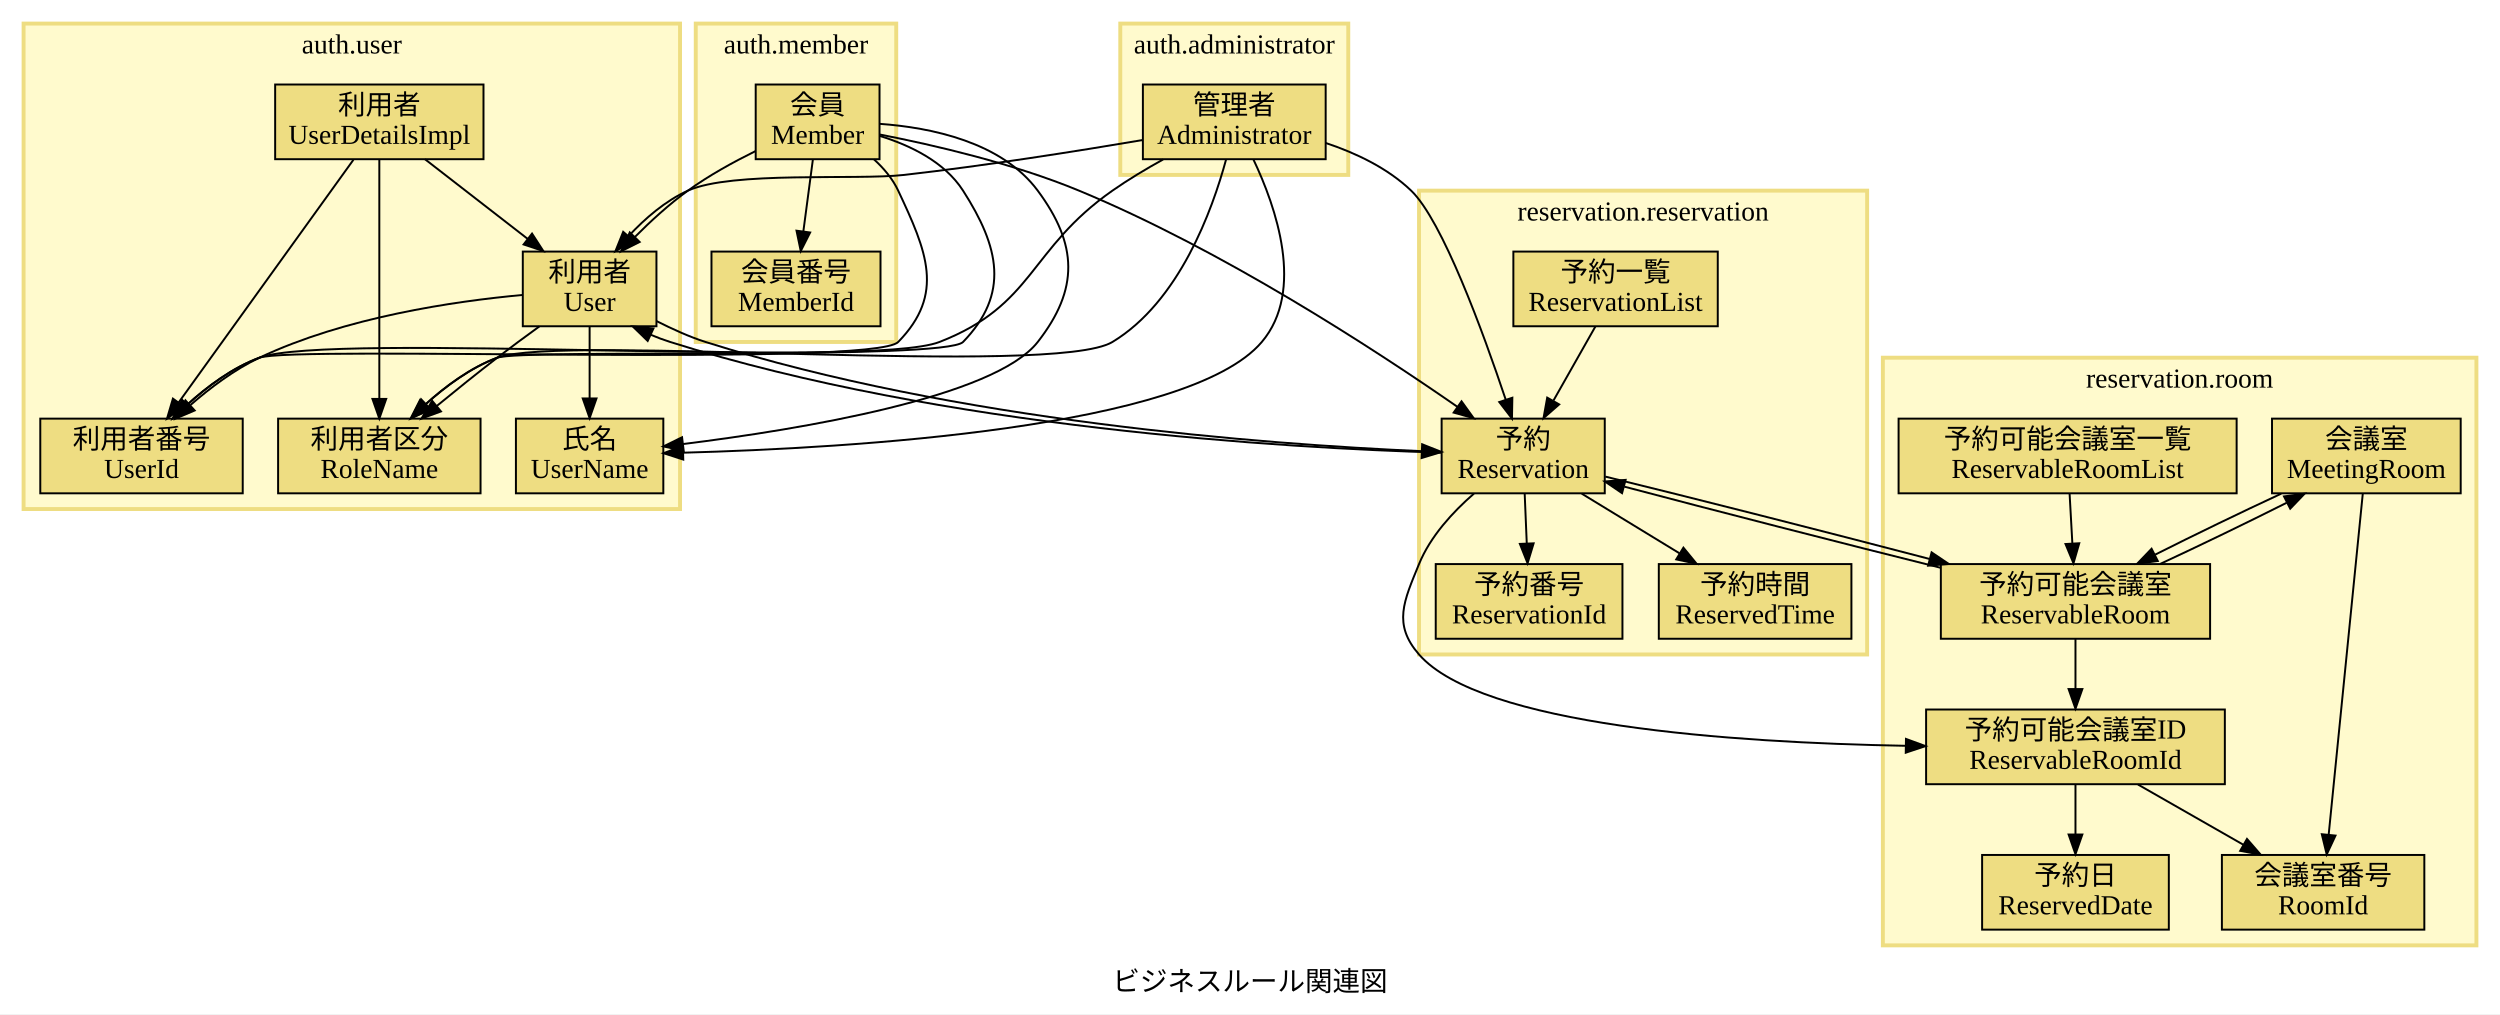
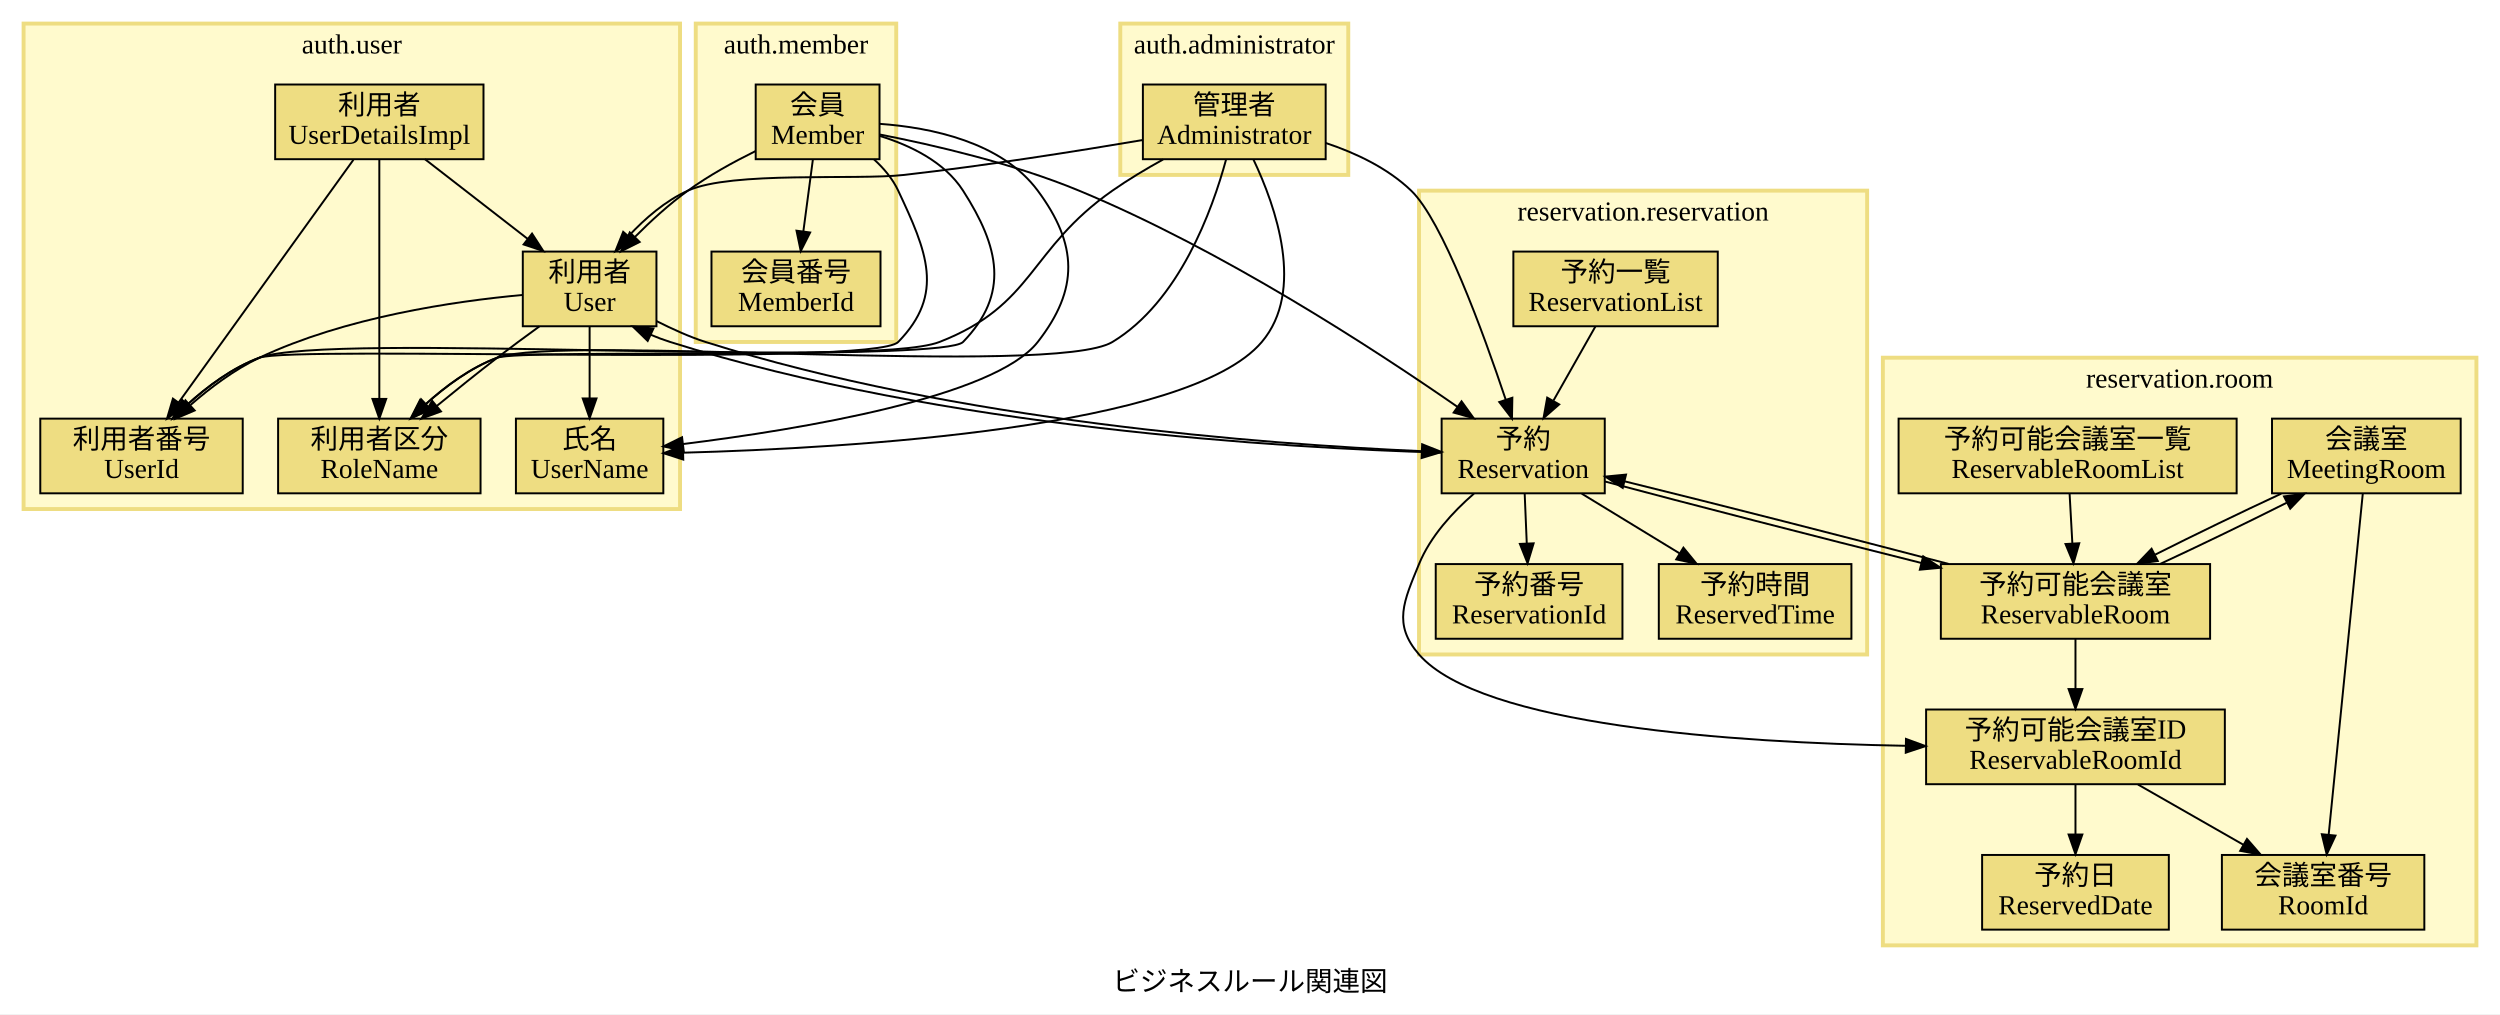
<svg xmlns="http://www.w3.org/2000/svg" width="1272pt" height="516pt" viewBox="0.00 0.00 1272.00 516.00">
  <g id="graph0" class="graph" transform="scale(1 1) rotate(0) translate(4 512)">
    <polygon fill="white" stroke="transparent" points="-4,4 -4,-512 1268,-512 1268,4 -4,4" />
    <text text-anchor="middle" x="632" y="-7.8" font-family="Times New Roman,serif" font-size="14.00">ビジネスルール関連図
        </text>
+     <g id="clust3" class="cluster">
+       <polygon fill="lemonchiffon" stroke="#eedd82" stroke-width="2" points="8,-253 8,-500 342,-500 342,-253 8,-253" />
+       <text text-anchor="middle" x="175" y="-484.8" font-family="Times New Roman,serif" font-size="14.00">
+                 auth.user
+             </text>
+     </g>
+     <g id="clust5" class="cluster">
+       <polygon fill="lemonchiffon" stroke="#eedd82" stroke-width="2" points="954,-31 954,-330 1256,-330 1256,-31 954,-31" />
+       <text text-anchor="middle" x="1105" y="-314.8" font-family="Times New Roman,serif" font-size="14.00">
+                 reservation.room
+             </text>
+     </g>
+     <g id="clust4" class="cluster">
+       <polygon fill="lemonchiffon" stroke="#eedd82" stroke-width="2" points="718,-179 718,-415 946,-415 946,-179 718,-179" />
+       <text text-anchor="middle" x="832" y="-399.8" font-family="Times New Roman,serif" font-size="14.00">
+                 reservation.reservation
+             </text>
+     </g>
+     <g id="clust1" class="cluster">
+       <polygon fill="lemonchiffon" stroke="#eedd82" stroke-width="2" points="566,-423 566,-500 682,-500 682,-423 566,-423" />
+       <text text-anchor="middle" x="624" y="-484.8" font-family="Times New Roman,serif" font-size="14.00">
+                 auth.administrator
+             </text>
+     </g>
    <g id="clust2" class="cluster">
      <polygon fill="lemonchiffon" stroke="#eedd82" stroke-width="2" points="350,-338 350,-500 452,-500 452,-338 350,-338" />
      <text text-anchor="middle" x="401" y="-484.8" font-family="Times New Roman,serif" font-size="14.00">
                auth.member
            </text>
    </g>
-     <g id="clust3" class="cluster">
-       <polygon fill="lemonchiffon" stroke="#eedd82" stroke-width="2" points="8,-253 8,-500 342,-500 342,-253 8,-253" />
-       <text text-anchor="middle" x="175" y="-484.8" font-family="Times New Roman,serif" font-size="14.00">
-                 auth.user
-             </text>
-     </g>
-     <g id="clust4" class="cluster">
-       <polygon fill="lemonchiffon" stroke="#eedd82" stroke-width="2" points="718,-179 718,-415 946,-415 946,-179 718,-179" />
-       <text text-anchor="middle" x="832" y="-399.8" font-family="Times New Roman,serif" font-size="14.00">
-                 reservation.reservation
-             </text>
-     </g>
-     <g id="clust1" class="cluster">
-       <polygon fill="lemonchiffon" stroke="#eedd82" stroke-width="2" points="566,-423 566,-500 682,-500 682,-423 566,-423" />
-       <text text-anchor="middle" x="624" y="-484.8" font-family="Times New Roman,serif" font-size="14.00">
-                 auth.administrator
-             </text>
-     </g>
-     <g id="clust5" class="cluster">
-       <polygon fill="lemonchiffon" stroke="#eedd82" stroke-width="2" points="954,-31 954,-330 1256,-330 1256,-31 954,-31" />
-       <text text-anchor="middle" x="1105" y="-314.8" font-family="Times New Roman,serif" font-size="14.00">
-                 reservation.room
-             </text>
-     </g>
    <g id="node1" class="node">
      <polygon fill="#eedd82" stroke="black" points="670.5,-469 577.5,-469 577.5,-431 670.5,-431 670.5,-469" />
      <text text-anchor="middle" x="624" y="-453.8" font-family="Times New Roman,serif" font-size="14.00">管理者
            </text>
      <text text-anchor="middle" x="624" y="-438.8" font-family="Times New Roman,serif" font-size="14.00">
                Administrator
            </text>
    </g>
    <g id="node4" class="node">
      <polygon fill="#eedd82" stroke="black" points="240.5,-299 137.5,-299 137.5,-261 240.5,-261 240.5,-299" />
      <text text-anchor="middle" x="189" y="-283.8" font-family="Times New Roman,serif" font-size="14.00">利用者区分
            </text>
      <text text-anchor="middle" x="189" y="-268.8" font-family="Times New Roman,serif" font-size="14.00">
                RoleName
            </text>
    </g>
    <g id="edge1" class="edge">
      <path fill="none" stroke="black" d="M619.84,-430.89C612.84,-405.08 596.01,-358.55 562,-338 532.22,-320.01 281.62,-342.1 249,-330 235.33,-324.93 222.49,-315.37 212.21,-306.03" />
      <polygon fill="black" stroke="black" points="214.53,-303.41 204.89,-299.01 209.69,-308.46 214.53,-303.41" />
    </g>
    <g id="node5" class="node">
      <polygon fill="#eedd82" stroke="black" points="330,-384 262,-384 262,-346 330,-346 330,-384" />
      <text text-anchor="middle" x="296" y="-368.8" font-family="Times New Roman,serif" font-size="14.00">利用者
            </text>
      <text text-anchor="middle" x="296" y="-353.8" font-family="Times New Roman,serif" font-size="14.00">User
            </text>
    </g>
    <g id="edge2" class="edge">
      <path fill="none" stroke="black" d="M577.43,-440.76C543.78,-435.05 497.2,-427.68 456,-423 431.65,-420.23 368.34,-425.08 346,-415 334.52,-409.82 324.14,-400.8 315.85,-391.9" />
      <polygon fill="black" stroke="black" points="318.35,-389.44 309.13,-384.21 313.08,-394.05 318.35,-389.44" />
    </g>
    <g id="node7" class="node">
      <polygon fill="#eedd82" stroke="black" points="119.5,-299 16.5,-299 16.5,-261 119.5,-261 119.5,-299" />
      <text text-anchor="middle" x="68" y="-283.8" font-family="Times New Roman,serif" font-size="14.00">利用者番号
            </text>
      <text text-anchor="middle" x="68" y="-268.8" font-family="Times New Roman,serif" font-size="14.00">UserId
            </text>
    </g>
    <g id="edge3" class="edge">
      <path fill="none" stroke="black" d="M587.79,-430.87C579.12,-426.06 570.05,-420.63 562,-415 519.41,-385.22 522.43,-356.84 474,-338 438.16,-324.06 164.07,-343.33 128,-330 114.33,-324.95 101.48,-315.39 91.21,-306.05" />
      <polygon fill="black" stroke="black" points="93.52,-303.42 83.88,-299.03 88.68,-308.47 93.52,-303.42" />
    </g>
    <g id="node8" class="node">
      <polygon fill="#eedd82" stroke="black" points="333.5,-299 258.5,-299 258.5,-261 333.5,-261 333.5,-299" />
      <text text-anchor="middle" x="296" y="-283.8" font-family="Times New Roman,serif" font-size="14.00">氏名
            </text>
      <text text-anchor="middle" x="296" y="-268.8" font-family="Times New Roman,serif" font-size="14.00">
                UserName
            </text>
    </g>
    <g id="edge4" class="edge">
      <path fill="none" stroke="black" d="M633.72,-430.9C645.19,-406.77 660.1,-364.08 638,-338 600.84,-294.13 428.7,-283.99 343.72,-281.67" />
      <polygon fill="black" stroke="black" points="343.64,-278.17 333.56,-281.42 343.47,-285.17 343.64,-278.17" />
    </g>
    <g id="node9" class="node">
      <polygon fill="#eedd82" stroke="black" points="812.5,-299 729.5,-299 729.5,-261 812.5,-261 812.5,-299" />
      <text text-anchor="middle" x="771" y="-283.8" font-family="Times New Roman,serif" font-size="14.00">予約
            </text>
      <text text-anchor="middle" x="771" y="-268.8" font-family="Times New Roman,serif" font-size="14.00">
                Reservation
            </text>
    </g>
    <g id="edge5" class="edge">
      <path fill="none" stroke="black" d="M670.57,-439.24C685.91,-434.13 702.07,-426.45 714,-415 729.89,-399.74 750.57,-343.15 762.14,-308.57" />
      <polygon fill="black" stroke="black" points="765.48,-309.63 765.29,-299.04 758.83,-307.44 765.48,-309.63" />
    </g>
    <g id="node2" class="node">
      <polygon fill="#eedd82" stroke="black" points="443.5,-469 380.5,-469 380.5,-431 443.5,-431 443.5,-469" />
      <text text-anchor="middle" x="412" y="-453.8" font-family="Times New Roman,serif" font-size="14.00">会員
            </text>
      <text text-anchor="middle" x="412" y="-438.8" font-family="Times New Roman,serif" font-size="14.00">Member
            </text>
    </g>
    <g id="node3" class="node">
      <polygon fill="#eedd82" stroke="black" points="444,-384 358,-384 358,-346 444,-346 444,-384" />
      <text text-anchor="middle" x="401" y="-368.8" font-family="Times New Roman,serif" font-size="14.00">会員番号
            </text>
      <text text-anchor="middle" x="401" y="-353.8" font-family="Times New Roman,serif" font-size="14.00">
                MemberId
            </text>
    </g>
    <g id="edge6" class="edge">
      <path fill="none" stroke="black" d="M409.61,-430.99C408.2,-420.3 406.37,-406.5 404.76,-394.37" />
      <polygon fill="black" stroke="black" points="408.2,-393.71 403.42,-384.26 401.26,-394.63 408.2,-393.71" />
    </g>
    <g id="edge7" class="edge">
      <path fill="none" stroke="black" d="M443.57,-442.86C459.17,-438.06 476.61,-429.64 486,-415 504.47,-386.19 509.79,-362.6 486,-338 476.84,-328.53 261.33,-334.63 249,-330 235.56,-324.95 222.89,-315.59 212.69,-306.39" />
      <polygon fill="black" stroke="black" points="215.06,-303.81 205.4,-299.46 210.24,-308.89 215.06,-303.81" />
    </g>
    <g id="edge8" class="edge">
      <path fill="none" stroke="black" d="M380.32,-435.08C369.05,-429.52 356.55,-422.62 346,-415 336.5,-408.14 327.05,-399.49 318.98,-391.37" />
      <polygon fill="black" stroke="black" points="321.45,-388.89 311.98,-384.14 316.42,-393.76 321.45,-388.89" />
    </g>
    <g id="edge9" class="edge">
      <path fill="none" stroke="black" d="M440.71,-430.89C445.69,-426.35 450.17,-421.03 453,-415 467.55,-384.03 476.9,-362.49 453,-338 440.39,-325.07 144.94,-336.27 128,-330 114.33,-324.94 101.48,-315.38 91.21,-306.04" />
      <polygon fill="black" stroke="black" points="93.53,-303.41 83.88,-299.02 88.68,-308.47 93.53,-303.41" />
    </g>
    <g id="edge10" class="edge">
      <path fill="none" stroke="black" d="M443.59,-448.99C469.8,-447.1 505.66,-439.73 524,-415 544.38,-387.51 545.06,-364.97 524,-338 502.04,-309.88 403.68,-293.58 343.55,-286.07" />
      <polygon fill="black" stroke="black" points="343.87,-282.58 333.53,-284.86 343.03,-289.53 343.87,-282.58" />
    </g>
    <g id="edge11" class="edge">
      <path fill="none" stroke="black" d="M443.72,-443.54C471.19,-438.19 511.64,-428.82 545,-415 617.54,-384.95 694.71,-334.72 737.49,-305.04" />
      <polygon fill="black" stroke="black" points="739.63,-307.81 745.83,-299.21 735.62,-302.07 739.63,-307.81" />
    </g>
    <g id="edge12" class="edge">
      <path fill="none" stroke="black" d="M270.43,-345.92C263.42,-340.85 255.87,-335.28 249,-330 238.84,-322.19 227.93,-313.4 218.23,-305.44" />
      <polygon fill="black" stroke="black" points="220.36,-302.66 210.42,-299 215.9,-308.06 220.36,-302.66" />
    </g>
    <g id="edge13" class="edge">
      <path fill="none" stroke="black" d="M261.98,-361.93C226.93,-358.72 171.44,-350.57 128,-330 115.34,-324 103.05,-314.78 92.92,-305.94" />
      <polygon fill="black" stroke="black" points="95.05,-303.15 85.3,-299 90.34,-308.32 95.05,-303.15" />
    </g>
    <g id="edge14" class="edge">
      <path fill="none" stroke="black" d="M296,-345.99C296,-335.3 296,-321.5 296,-309.37" />
      <polygon fill="black" stroke="black" points="299.5,-309.26 296,-299.26 292.5,-309.26 299.5,-309.26" />
    </g>
    <g id="edge15" class="edge">
      <path fill="none" stroke="black" d="M330.1,-348.6C338.13,-344.57 346.7,-340.63 355,-338 482.03,-297.81 639.15,-285.96 719.14,-282.46" />
      <polygon fill="black" stroke="black" points="719.59,-285.95 729.44,-282.04 719.3,-278.95 719.59,-285.95" />
    </g>
    <g id="node6" class="node">
      <polygon fill="#eedd82" stroke="black" points="242,-469 136,-469 136,-431 242,-431 242,-469" />
      <text text-anchor="middle" x="189" y="-453.8" font-family="Times New Roman,serif" font-size="14.00">利用者
            </text>
      <text text-anchor="middle" x="189" y="-438.8" font-family="Times New Roman,serif" font-size="14.00">
                UserDetailsImpl
            </text>
    </g>
    <g id="edge16" class="edge">
      <path fill="none" stroke="black" d="M189,-430.7C189,-401.46 189,-343.99 189,-309.39" />
      <polygon fill="black" stroke="black" points="192.5,-309.02 189,-299.02 185.5,-309.02 192.5,-309.02" />
    </g>
    <g id="edge17" class="edge">
      <path fill="none" stroke="black" d="M212.22,-430.99C227.54,-419.11 247.79,-403.4 264.55,-390.4" />
      <polygon fill="black" stroke="black" points="266.7,-393.16 272.46,-384.26 262.41,-387.62 266.7,-393.16" />
    </g>
    <g id="edge18" class="edge">
      <path fill="none" stroke="black" d="M175.82,-430.7C154.31,-400.83 111.57,-341.49 86.85,-307.17" />
      <polygon fill="black" stroke="black" points="89.66,-305.09 80.98,-299.02 83.98,-309.18 89.66,-305.09" />
    </g>
    <g id="edge19" class="edge">
      <path fill="none" stroke="black" d="M729.27,-281.69C650.44,-284.01 475.76,-294.1 337,-338 333.68,-339.05 330.32,-340.31 327.01,-341.7" />
      <polygon fill="black" stroke="black" points="325.54,-338.53 317.93,-345.91 328.48,-344.88 325.54,-338.53" />
    </g>
    <g id="node10" class="node">
      <polygon fill="#eedd82" stroke="black" points="821.5,-225 726.5,-225 726.5,-187 821.5,-187 821.5,-225" />
      <text text-anchor="middle" x="774" y="-209.8" font-family="Times New Roman,serif" font-size="14.00">予約番号
            </text>
      <text text-anchor="middle" x="774" y="-194.8" font-family="Times New Roman,serif" font-size="14.00">
                ReservationId
            </text>
    </g>
    <g id="edge20" class="edge">
      <path fill="none" stroke="black" d="M771.76,-260.83C772.08,-253.13 772.46,-243.97 772.82,-235.42" />
      <polygon fill="black" stroke="black" points="776.31,-235.55 773.23,-225.41 769.32,-235.26 776.31,-235.55" />
    </g>
    <g id="node12" class="node">
      <polygon fill="#eedd82" stroke="black" points="938,-225 840,-225 840,-187 938,-187 938,-225" />
      <text text-anchor="middle" x="889" y="-209.8" font-family="Times New Roman,serif" font-size="14.00">予約時間
            </text>
      <text text-anchor="middle" x="889" y="-194.8" font-family="Times New Roman,serif" font-size="14.00">
                ReservedTime
            </text>
    </g>
    <g id="edge21" class="edge">
      <path fill="none" stroke="black" d="M800.78,-260.83C815.87,-251.62 834.38,-240.33 850.53,-230.47" />
      <polygon fill="black" stroke="black" points="852.52,-233.36 859.23,-225.16 848.87,-227.38 852.52,-233.36" />
    </g>
    <g id="node14" class="node">
      <polygon fill="#eedd82" stroke="black" points="1120.5,-225 983.5,-225 983.5,-187 1120.5,-187 1120.5,-225" />
      <text text-anchor="middle" x="1052" y="-209.8" font-family="Times New Roman,serif" font-size="14.00">
                予約可能会議室
            </text>
      <text text-anchor="middle" x="1052" y="-194.8" font-family="Times New Roman,serif" font-size="14.00">
                ReservableRoom
            </text>
    </g>
    <g id="edge22" class="edge">
-       <path fill="none" stroke="black" d="M812.77,-269.51C856.2,-258.91 924.9,-241.43 977.6,-227.64" />
-       <polygon fill="black" stroke="black" points="978.8,-230.95 987.58,-225.03 977.02,-224.18 978.8,-230.95" />
+       <path fill="none" stroke="black" d="M812.54,-267.03C854.82,-255.74 921.25,-238.65 973.46,-225.59" />
+       <polygon fill="black" stroke="black" points="974.51,-228.93 983.37,-223.12 972.82,-222.14 974.51,-228.93" />
    </g>
    <g id="node15" class="node">
      <polygon fill="#eedd82" stroke="black" points="1128,-151 976,-151 976,-113 1128,-113 1128,-151" />
      <text text-anchor="middle" x="1052" y="-135.8" font-family="Times New Roman,serif" font-size="14.00">
                予約可能会議室ID
            </text>
      <text text-anchor="middle" x="1052" y="-120.8" font-family="Times New Roman,serif" font-size="14.00">
                ReservableRoomId
            </text>
    </g>
    <g id="edge23" class="edge">
      <path fill="none" stroke="black" d="M745.96,-260.87C735.19,-251.51 723.77,-239.11 718,-225 710.26,-206.08 704.57,-194.41 718,-179 749.49,-142.87 877.38,-134.14 965.44,-132.54" />
      <polygon fill="black" stroke="black" points="965.76,-136.04 975.7,-132.38 965.65,-129.04 965.76,-136.04" />
    </g>
    <g id="node11" class="node">
      <polygon fill="#eedd82" stroke="black" points="870,-384 766,-384 766,-346 870,-346 870,-384" />
      <text text-anchor="middle" x="818" y="-368.8" font-family="Times New Roman,serif" font-size="14.00">予約一覧
            </text>
      <text text-anchor="middle" x="818" y="-353.8" font-family="Times New Roman,serif" font-size="14.00">
                ReservationList
            </text>
    </g>
    <g id="edge24" class="edge">
      <path fill="none" stroke="black" d="M807.8,-345.99C801.56,-334.97 793.46,-320.66 786.44,-308.27" />
      <polygon fill="black" stroke="black" points="789.31,-306.24 781.34,-299.26 783.22,-309.69 789.31,-306.24" />
    </g>
    <g id="node13" class="node">
      <polygon fill="#eedd82" stroke="black" points="1248,-299 1152,-299 1152,-261 1248,-261 1248,-299" />
      <text text-anchor="middle" x="1200" y="-283.8" font-family="Times New Roman,serif" font-size="14.00">会議室
            </text>
      <text text-anchor="middle" x="1200" y="-268.8" font-family="Times New Roman,serif" font-size="14.00">
                MeetingRoom
            </text>
    </g>
    <g id="edge25" class="edge">
      <path fill="none" stroke="black" d="M1156.7,-260.83C1136.41,-251.41 1112.44,-239.81 1092.51,-229.79" />
      <polygon fill="black" stroke="black" points="1093.89,-226.56 1083.38,-225.16 1090.72,-232.8 1093.89,-226.56" />
    </g>
    <g id="node18" class="node">
      <polygon fill="#eedd82" stroke="black" points="1229.5,-77 1126.5,-77 1126.5,-39 1229.5,-39 1229.5,-77" />
      <text text-anchor="middle" x="1178" y="-61.8" font-family="Times New Roman,serif" font-size="14.00">会議室番号
            </text>
      <text text-anchor="middle" x="1178" y="-46.8" font-family="Times New Roman,serif" font-size="14.00">RoomId
            </text>
    </g>
    <g id="edge26" class="edge">
      <path fill="none" stroke="black" d="M1198.2,-261C1194.38,-222.8 1185.44,-133.41 1180.84,-87.43" />
      <polygon fill="black" stroke="black" points="1184.3,-86.85 1179.83,-77.25 1177.34,-87.55 1184.3,-86.85" />
    </g>
    <g id="edge27" class="edge">
-       <path fill="none" stroke="black" d="M983.37,-223.12C933.67,-235.49 867.63,-252.43 822.42,-264.4" />
-       <polygon fill="black" stroke="black" points="821.3,-261.08 812.54,-267.03 823.1,-267.84 821.3,-261.08" />
+       <path fill="none" stroke="black" d="M987.58,-225.03C937.54,-238.18 869.13,-255.64 822.64,-267.09" />
+       <polygon fill="black" stroke="black" points="821.65,-263.73 812.77,-269.51 823.32,-270.53 821.65,-263.73" />
    </g>
    <g id="edge28" class="edge">
      <path fill="none" stroke="black" d="M1095.02,-225.04C1115.35,-234.48 1139.43,-246.13 1159.44,-256.19" />
      <polygon fill="black" stroke="black" points="1158.1,-259.43 1168.61,-260.83 1161.27,-253.19 1158.1,-259.43" />
    </g>
    <g id="edge29" class="edge">
      <path fill="none" stroke="black" d="M1052,-186.83C1052,-179.13 1052,-169.97 1052,-161.42" />
      <polygon fill="black" stroke="black" points="1055.5,-161.41 1052,-151.41 1048.5,-161.41 1055.5,-161.41" />
    </g>
    <g id="node17" class="node">
      <polygon fill="#eedd82" stroke="black" points="1099.5,-77 1004.5,-77 1004.5,-39 1099.5,-39 1099.5,-77" />
      <text text-anchor="middle" x="1052" y="-61.8" font-family="Times New Roman,serif" font-size="14.00">予約日
            </text>
      <text text-anchor="middle" x="1052" y="-46.8" font-family="Times New Roman,serif" font-size="14.00">
                ReservedDate
            </text>
    </g>
    <g id="edge30" class="edge">
      <path fill="none" stroke="black" d="M1052,-112.83C1052,-105.13 1052,-95.97 1052,-87.42" />
      <polygon fill="black" stroke="black" points="1055.5,-87.41 1052,-77.41 1048.5,-87.41 1055.5,-87.41" />
    </g>
    <g id="edge31" class="edge">
      <path fill="none" stroke="black" d="M1083.8,-112.83C1100.06,-103.54 1120.04,-92.12 1137.41,-82.2" />
      <polygon fill="black" stroke="black" points="1139.27,-85.16 1146.22,-77.16 1135.8,-79.09 1139.27,-85.16" />
    </g>
    <g id="node16" class="node">
      <polygon fill="#eedd82" stroke="black" points="1134,-299 962,-299 962,-261 1134,-261 1134,-299" />
      <text text-anchor="middle" x="1048" y="-283.8" font-family="Times New Roman,serif" font-size="14.00">
                予約可能会議室一覧
            </text>
      <text text-anchor="middle" x="1048" y="-268.8" font-family="Times New Roman,serif" font-size="14.00">
                ReservableRoomList
            </text>
    </g>
    <g id="edge32" class="edge">
      <path fill="none" stroke="black" d="M1049.01,-260.83C1049.44,-253.13 1049.95,-243.97 1050.42,-235.42" />
      <polygon fill="black" stroke="black" points="1053.92,-235.59 1050.98,-225.41 1046.93,-235.2 1053.92,-235.59" />
    </g>
  </g>
</svg>
